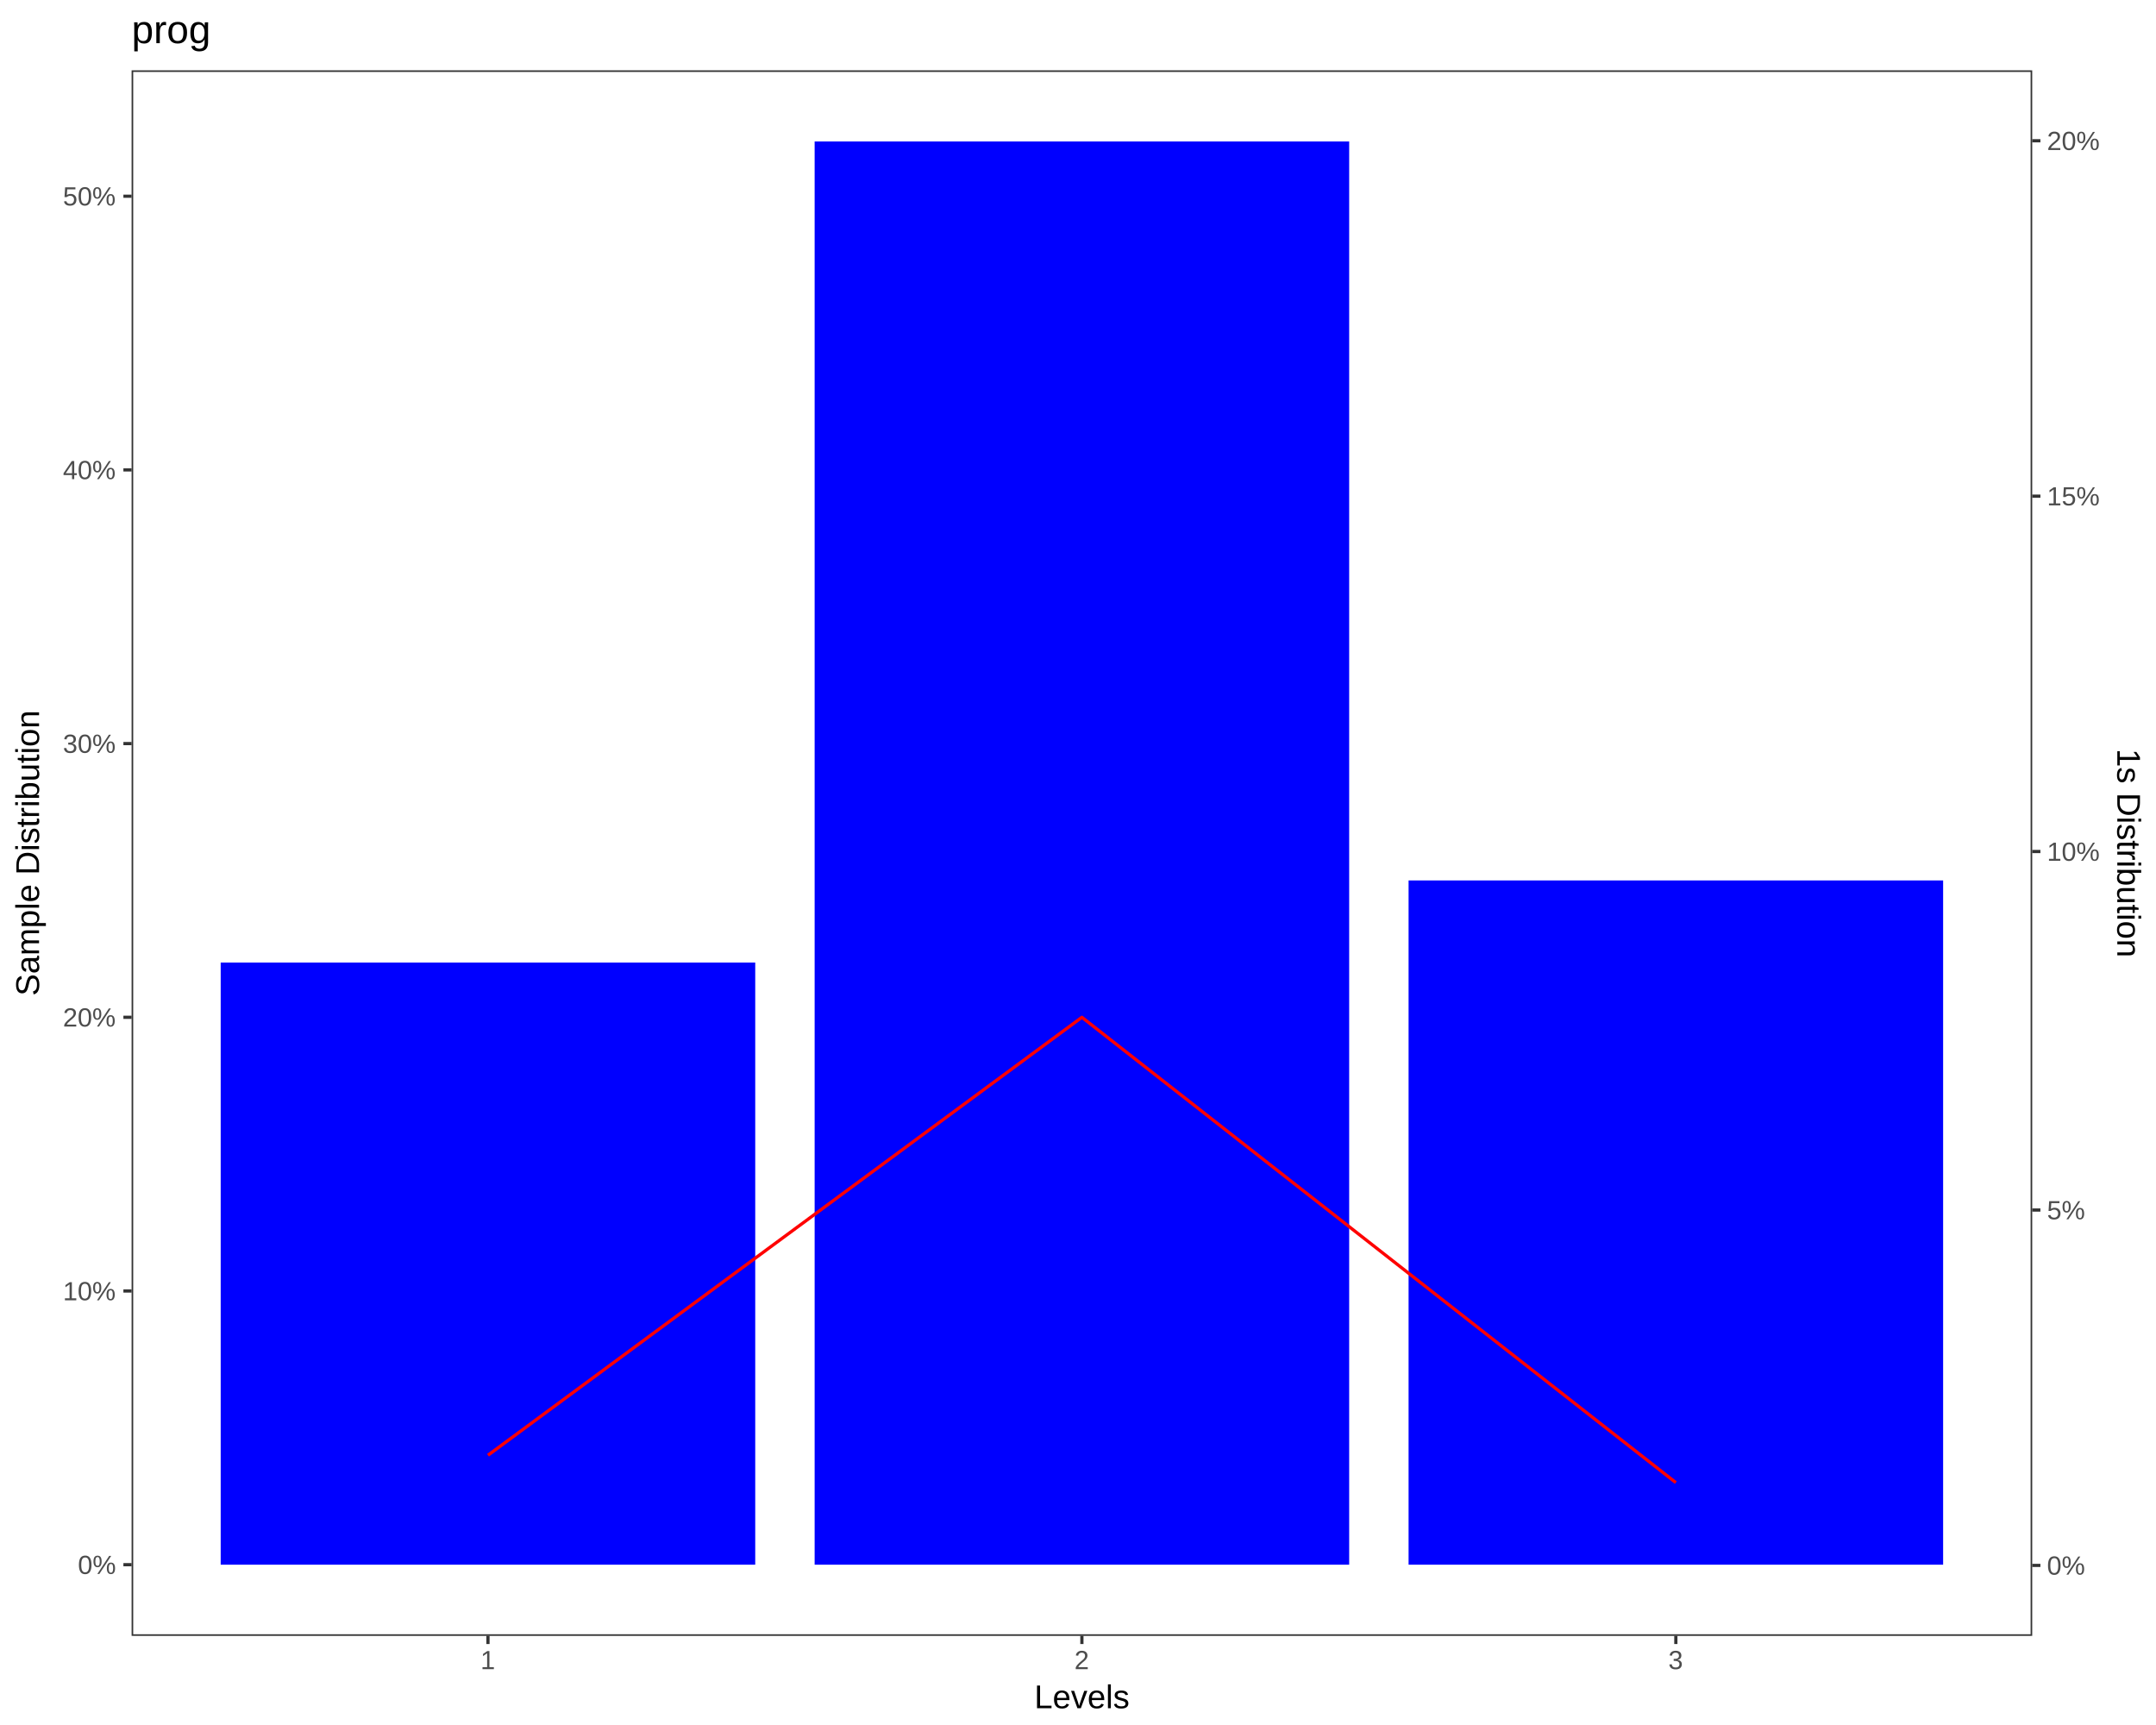
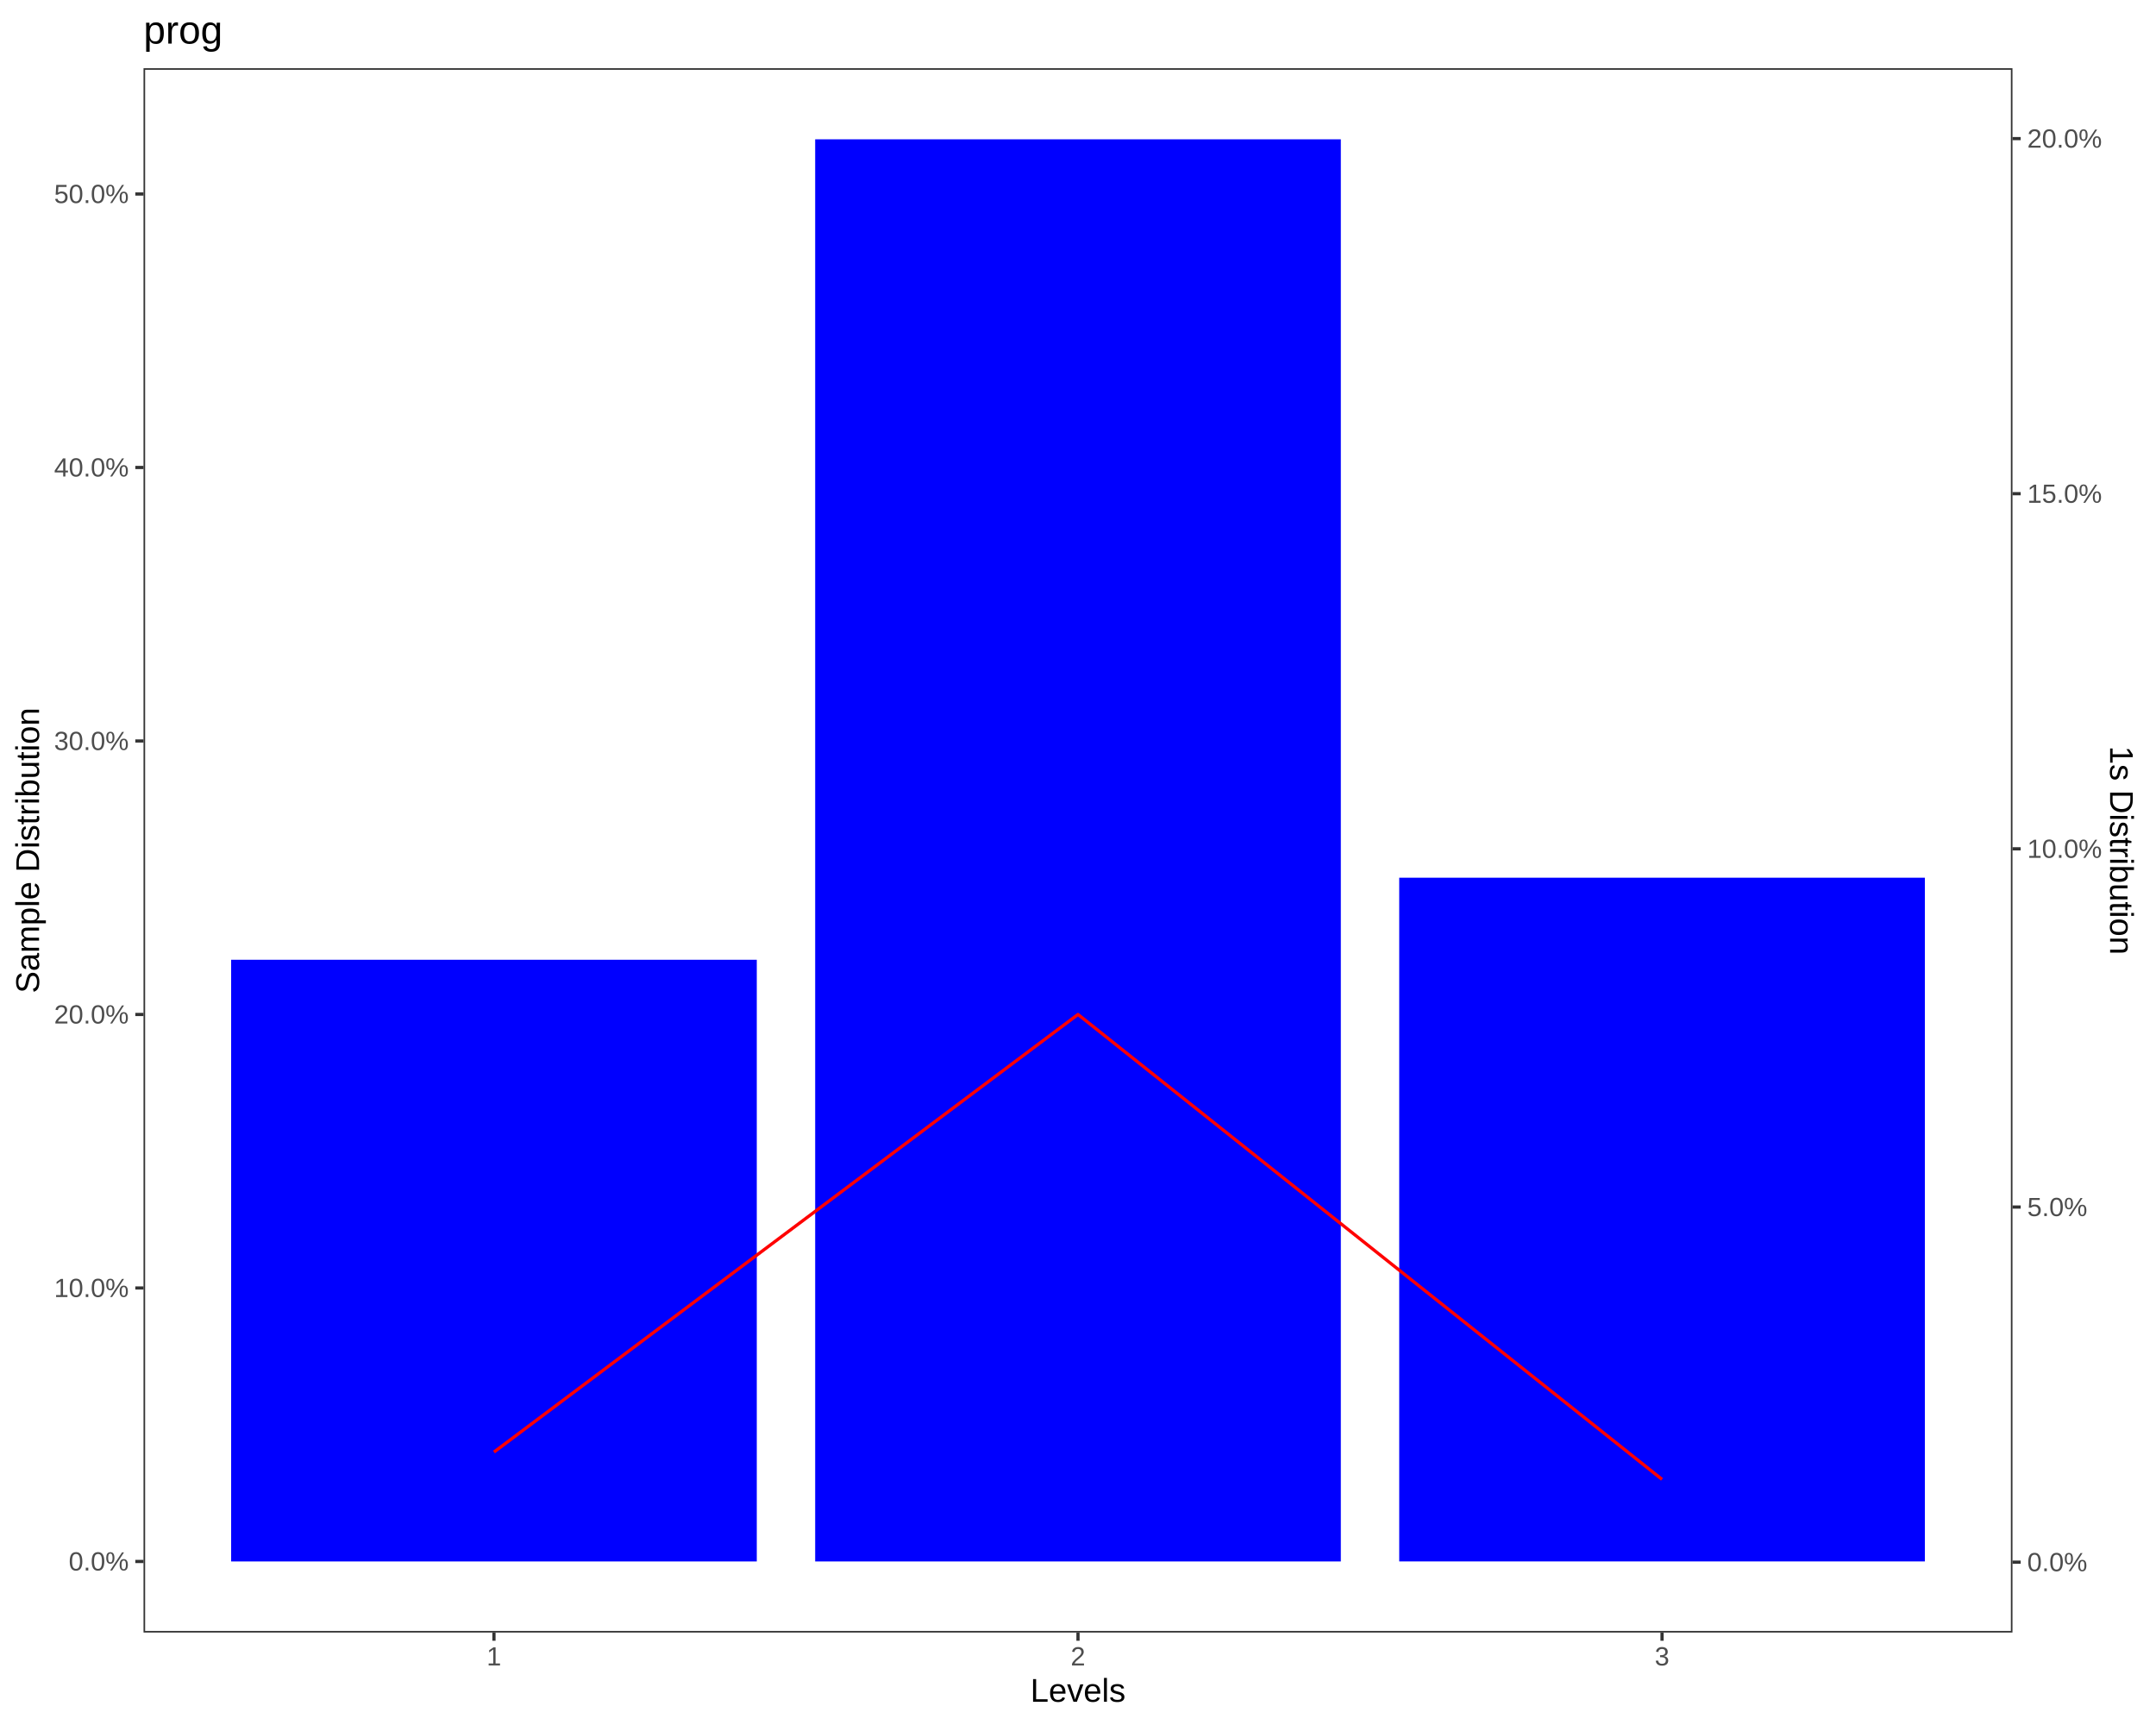
<svg xmlns="http://www.w3.org/2000/svg" viewBox="0 0 720.00 576.00">
  <defs>
    <style type="text/css">
-     line, polyline, path, rect, circle {
+     line, polyline, polygon, path, rect, circle {
      fill: none;
      stroke: #000000;
      stroke-linecap: round;
      stroke-linejoin: round;
      stroke-miterlimit: 10.00;
    }
  </style>
  </defs>
  <rect width="100%" height="100%" style="stroke: none; fill: #FFFFFF;" />
  <rect x="0.00" y="0.00" width="720.00" height="576.00" style="stroke-width: 1.07; stroke: #FFFFFF; fill: #FFFFFF;" />
  <defs>
-     <clipPath id="cpNDMuOTUwNXw2NzguNjU5fDU0Ni4yMzV8MjMuNDc2Nw==">
-       <rect x="43.95" y="23.48" width="634.71" height="522.76" />
+     <clipPath id="cpNDcuOTN8NjcyLjA3fDU0NS4xM3wyMi43Nw==">
+       <rect x="47.93" y="22.77" width="624.14" height="522.36" />
    </clipPath>
  </defs>
-   <rect x="43.95" y="23.48" width="634.71" height="522.76" style="stroke-width: 1.07; stroke: none; fill: #FFFFFF;" clip-path="url(#cpNDMuOTUwNXw2NzguNjU5fDU0Ni4yMzV8MjMuNDc2Nw==)" />
-   <rect x="73.70" y="321.41" width="178.51" height="201.06" style="stroke-width: 1.07; stroke: none; stroke-linecap: butt; fill: #0000FF;" clip-path="url(#cpNDMuOTUwNXw2NzguNjU5fDU0Ni4yMzV8MjMuNDc2Nw==)" />
-   <rect x="272.05" y="47.24" width="178.51" height="475.23" style="stroke-width: 1.07; stroke: none; stroke-linecap: butt; fill: #0000FF;" clip-path="url(#cpNDMuOTUwNXw2NzguNjU5fDU0Ni4yMzV8MjMuNDc2Nw==)" />
-   <rect x="470.40" y="293.99" width="178.51" height="228.48" style="stroke-width: 1.07; stroke: none; stroke-linecap: butt; fill: #0000FF;" clip-path="url(#cpNDMuOTUwNXw2NzguNjU5fDU0Ni4yMzV8MjMuNDc2Nw==)" />
-   <polyline points="162.96,485.92 361.30,339.69 559.65,495.06 " style="stroke-width: 1.07; stroke: #FF0000; stroke-linecap: butt;" clip-path="url(#cpNDMuOTUwNXw2NzguNjU5fDU0Ni4yMzV8MjMuNDc2Nw==)" />
-   <rect x="43.95" y="23.48" width="634.71" height="522.76" style="stroke-width: 1.07; stroke: #333333;" clip-path="url(#cpNDMuOTUwNXw2NzguNjU5fDU0Ni4yMzV8MjMuNDc2Nw==)" />
+   <rect x="47.93" y="22.77" width="624.14" height="522.36" style="stroke-width: 1.07; stroke: none; fill: #FFFFFF;" clip-path="url(#cpNDcuOTN8NjcyLjA3fDU0NS4xM3wyMi43Nw==)" />
+   <rect x="77.19" y="320.48" width="175.54" height="200.91" style="stroke-width: 1.07; stroke: none; stroke-linecap: square; stroke-linejoin: miter; fill: #0000FF;" clip-path="url(#cpNDcuOTN8NjcyLjA3fDU0NS4xM3wyMi43Nw==)" />
+   <rect x="272.23" y="46.52" width="175.54" height="474.87" style="stroke-width: 1.07; stroke: none; stroke-linecap: square; stroke-linejoin: miter; fill: #0000FF;" clip-path="url(#cpNDcuOTN8NjcyLjA3fDU0NS4xM3wyMi43Nw==)" />
+   <rect x="467.27" y="293.08" width="175.54" height="228.30" style="stroke-width: 1.07; stroke: none; stroke-linecap: square; stroke-linejoin: miter; fill: #0000FF;" clip-path="url(#cpNDcuOTN8NjcyLjA3fDU0NS4xM3wyMi43Nw==)" />
+   <polyline points="164.96,484.86 360.00,338.74 555.04,493.99 " style="stroke-width: 1.07; stroke: #FF0000; stroke-linecap: butt;" clip-path="url(#cpNDcuOTN8NjcyLjA3fDU0NS4xM3wyMi43Nw==)" />
+   <rect x="47.93" y="22.77" width="624.14" height="522.36" style="stroke-width: 1.07; stroke: #333333;" clip-path="url(#cpNDcuOTN8NjcyLjA3fDU0NS4xM3wyMi43Nw==)" />
  <defs>
-     <clipPath id="cpMHw3MjB8NTc2fDA=">
+     <clipPath id="cpMC4wMHw3MjAuMDB8NTc2LjAwfDAuMDA=">
      <rect x="0.00" y="0.00" width="720.00" height="576.00" />
    </clipPath>
  </defs>
-   <g clip-path="url(#cpMHw3MjB8NTc2fDA=)">
-     <text x="26.01" y="525.57" style="font-size: 8.80px; fill: #4D4D4D; font-family: Liberation Sans;" textLength="13.01px" lengthAdjust="spacingAndGlyphs">0%</text>
+   <g clip-path="url(#cpMC4wMHw3MjAuMDB8NTc2LjAwfDAuMDA=)">
+     <text x="22.95" y="524.41" style="font-size: 8.80px; fill: #4D4D4D; font-family: Liberation Sans;" textLength="20.05px" lengthAdjust="spacingAndGlyphs">0.0%</text>
  </g>
-   <g clip-path="url(#cpMHw3MjB8NTc2fDA=)">
-     <text x="21.01" y="434.18" style="font-size: 8.80px; fill: #4D4D4D; font-family: Liberation Sans;" textLength="18.01px" lengthAdjust="spacingAndGlyphs">10%</text>
+   <g clip-path="url(#cpMC4wMHw3MjAuMDB8NTc2LjAwfDAuMDA=)">
+     <text x="18.06" y="433.09" style="font-size: 8.80px; fill: #4D4D4D; font-family: Liberation Sans;" textLength="24.94px" lengthAdjust="spacingAndGlyphs">10.0%</text>
  </g>
-   <g clip-path="url(#cpMHw3MjB8NTc2fDA=)">
-     <text x="21.01" y="342.78" style="font-size: 8.80px; fill: #4D4D4D; font-family: Liberation Sans;" textLength="18.01px" lengthAdjust="spacingAndGlyphs">20%</text>
+   <g clip-path="url(#cpMC4wMHw3MjAuMDB8NTc2LjAwfDAuMDA=)">
+     <text x="18.06" y="341.77" style="font-size: 8.80px; fill: #4D4D4D; font-family: Liberation Sans;" textLength="24.94px" lengthAdjust="spacingAndGlyphs">20.0%</text>
  </g>
-   <g clip-path="url(#cpMHw3MjB8NTc2fDA=)">
-     <text x="21.01" y="251.39" style="font-size: 8.80px; fill: #4D4D4D; font-family: Liberation Sans;" textLength="18.01px" lengthAdjust="spacingAndGlyphs">30%</text>
+   <g clip-path="url(#cpMC4wMHw3MjAuMDB8NTc2LjAwfDAuMDA=)">
+     <text x="18.06" y="250.45" style="font-size: 8.80px; fill: #4D4D4D; font-family: Liberation Sans;" textLength="24.94px" lengthAdjust="spacingAndGlyphs">30.0%</text>
  </g>
-   <g clip-path="url(#cpMHw3MjB8NTc2fDA=)">
-     <text x="21.01" y="160.00" style="font-size: 8.80px; fill: #4D4D4D; font-family: Liberation Sans;" textLength="18.01px" lengthAdjust="spacingAndGlyphs">40%</text>
+   <g clip-path="url(#cpMC4wMHw3MjAuMDB8NTc2LjAwfDAuMDA=)">
+     <text x="18.06" y="159.12" style="font-size: 8.80px; fill: #4D4D4D; font-family: Liberation Sans;" textLength="24.94px" lengthAdjust="spacingAndGlyphs">40.0%</text>
  </g>
-   <g clip-path="url(#cpMHw3MjB8NTc2fDA=)">
-     <text x="21.01" y="68.61" style="font-size: 8.80px; fill: #4D4D4D; font-family: Liberation Sans;" textLength="18.01px" lengthAdjust="spacingAndGlyphs">50%</text>
+   <g clip-path="url(#cpMC4wMHw3MjAuMDB8NTc2LjAwfDAuMDA=)">
+     <text x="18.06" y="67.80" style="font-size: 8.80px; fill: #4D4D4D; font-family: Liberation Sans;" textLength="24.94px" lengthAdjust="spacingAndGlyphs">50.0%</text>
  </g>
-   <polyline points="41.21,522.47 43.95,522.47 " style="stroke-width: 1.07; stroke: #333333; stroke-linecap: butt;" clip-path="url(#cpMHw3MjB8NTc2fDA=)" />
-   <polyline points="41.21,431.08 43.95,431.08 " style="stroke-width: 1.07; stroke: #333333; stroke-linecap: butt;" clip-path="url(#cpMHw3MjB8NTc2fDA=)" />
-   <polyline points="41.21,339.69 43.95,339.69 " style="stroke-width: 1.07; stroke: #333333; stroke-linecap: butt;" clip-path="url(#cpMHw3MjB8NTc2fDA=)" />
-   <polyline points="41.21,248.30 43.95,248.30 " style="stroke-width: 1.07; stroke: #333333; stroke-linecap: butt;" clip-path="url(#cpMHw3MjB8NTc2fDA=)" />
-   <polyline points="41.21,156.91 43.95,156.91 " style="stroke-width: 1.07; stroke: #333333; stroke-linecap: butt;" clip-path="url(#cpMHw3MjB8NTc2fDA=)" />
-   <polyline points="41.21,65.52 43.95,65.52 " style="stroke-width: 1.07; stroke: #333333; stroke-linecap: butt;" clip-path="url(#cpMHw3MjB8NTc2fDA=)" />
-   <polyline points="678.66,522.71 681.40,522.71 " style="stroke-width: 1.07; stroke: #333333; stroke-linecap: butt;" clip-path="url(#cpMHw3MjB8NTc2fDA=)" />
-   <polyline points="678.66,404.04 681.40,404.04 " style="stroke-width: 1.07; stroke: #333333; stroke-linecap: butt;" clip-path="url(#cpMHw3MjB8NTc2fDA=)" />
-   <polyline points="678.66,284.33 681.40,284.33 " style="stroke-width: 1.07; stroke: #333333; stroke-linecap: butt;" clip-path="url(#cpMHw3MjB8NTc2fDA=)" />
-   <polyline points="678.66,165.67 681.40,165.67 " style="stroke-width: 1.07; stroke: #333333; stroke-linecap: butt;" clip-path="url(#cpMHw3MjB8NTc2fDA=)" />
-   <polyline points="678.66,47.00 681.40,47.00 " style="stroke-width: 1.07; stroke: #333333; stroke-linecap: butt;" clip-path="url(#cpMHw3MjB8NTc2fDA=)" />
-   <g clip-path="url(#cpMHw3MjB8NTc2fDA=)">
-     <text x="683.59" y="525.80" style="font-size: 8.80px; fill: #4D4D4D; font-family: Liberation Sans;" textLength="13.01px" lengthAdjust="spacingAndGlyphs">0%</text>
+   <polyline points="45.19,521.39 47.93,521.39 " style="stroke-width: 1.07; stroke: #333333; stroke-linecap: butt;" clip-path="url(#cpMC4wMHw3MjAuMDB8NTc2LjAwfDAuMDA=)" />
+   <polyline points="45.19,430.07 47.93,430.07 " style="stroke-width: 1.07; stroke: #333333; stroke-linecap: butt;" clip-path="url(#cpMC4wMHw3MjAuMDB8NTc2LjAwfDAuMDA=)" />
+   <polyline points="45.19,338.74 47.93,338.74 " style="stroke-width: 1.07; stroke: #333333; stroke-linecap: butt;" clip-path="url(#cpMC4wMHw3MjAuMDB8NTc2LjAwfDAuMDA=)" />
+   <polyline points="45.19,247.42 47.93,247.42 " style="stroke-width: 1.07; stroke: #333333; stroke-linecap: butt;" clip-path="url(#cpMC4wMHw3MjAuMDB8NTc2LjAwfDAuMDA=)" />
+   <polyline points="45.19,156.10 47.93,156.10 " style="stroke-width: 1.07; stroke: #333333; stroke-linecap: butt;" clip-path="url(#cpMC4wMHw3MjAuMDB8NTc2LjAwfDAuMDA=)" />
+   <polyline points="45.19,64.78 47.93,64.78 " style="stroke-width: 1.07; stroke: #333333; stroke-linecap: butt;" clip-path="url(#cpMC4wMHw3MjAuMDB8NTc2LjAwfDAuMDA=)" />
+   <polyline points="672.07,521.62 674.81,521.62 " style="stroke-width: 1.07; stroke: #333333; stroke-linecap: butt;" clip-path="url(#cpMC4wMHw3MjAuMDB8NTc2LjAwfDAuMDA=)" />
+   <polyline points="672.07,403.05 674.81,403.05 " style="stroke-width: 1.07; stroke: #333333; stroke-linecap: butt;" clip-path="url(#cpMC4wMHw3MjAuMDB8NTc2LjAwfDAuMDA=)" />
+   <polyline points="672.07,283.43 674.81,283.43 " style="stroke-width: 1.07; stroke: #333333; stroke-linecap: butt;" clip-path="url(#cpMC4wMHw3MjAuMDB8NTc2LjAwfDAuMDA=)" />
+   <polyline points="672.07,164.85 674.81,164.85 " style="stroke-width: 1.07; stroke: #333333; stroke-linecap: butt;" clip-path="url(#cpMC4wMHw3MjAuMDB8NTc2LjAwfDAuMDA=)" />
+   <polyline points="672.07,46.28 674.81,46.28 " style="stroke-width: 1.07; stroke: #333333; stroke-linecap: butt;" clip-path="url(#cpMC4wMHw3MjAuMDB8NTc2LjAwfDAuMDA=)" />
+   <g clip-path="url(#cpMC4wMHw3MjAuMDB8NTc2LjAwfDAuMDA=)">
+     <text x="677.00" y="524.65" style="font-size: 8.80px; fill: #4D4D4D; font-family: Liberation Sans;" textLength="20.05px" lengthAdjust="spacingAndGlyphs">0.0%</text>
  </g>
-   <g clip-path="url(#cpMHw3MjB8NTc2fDA=)">
-     <text x="683.59" y="407.14" style="font-size: 8.80px; fill: #4D4D4D; font-family: Liberation Sans;" textLength="13.01px" lengthAdjust="spacingAndGlyphs">5%</text>
+   <g clip-path="url(#cpMC4wMHw3MjAuMDB8NTc2LjAwfDAuMDA=)">
+     <text x="677.00" y="406.07" style="font-size: 8.80px; fill: #4D4D4D; font-family: Liberation Sans;" textLength="20.05px" lengthAdjust="spacingAndGlyphs">5.0%</text>
  </g>
-   <g clip-path="url(#cpMHw3MjB8NTc2fDA=)">
-     <text x="683.59" y="287.43" style="font-size: 8.80px; fill: #4D4D4D; font-family: Liberation Sans;" textLength="18.01px" lengthAdjust="spacingAndGlyphs">10%</text>
+   <g clip-path="url(#cpMC4wMHw3MjAuMDB8NTc2LjAwfDAuMDA=)">
+     <text x="677.00" y="286.45" style="font-size: 8.80px; fill: #4D4D4D; font-family: Liberation Sans;" textLength="24.94px" lengthAdjust="spacingAndGlyphs">10.0%</text>
  </g>
-   <g clip-path="url(#cpMHw3MjB8NTc2fDA=)">
-     <text x="683.59" y="168.76" style="font-size: 8.80px; fill: #4D4D4D; font-family: Liberation Sans;" textLength="18.01px" lengthAdjust="spacingAndGlyphs">15%</text>
+   <g clip-path="url(#cpMC4wMHw3MjAuMDB8NTc2LjAwfDAuMDA=)">
+     <text x="677.00" y="167.88" style="font-size: 8.80px; fill: #4D4D4D; font-family: Liberation Sans;" textLength="24.94px" lengthAdjust="spacingAndGlyphs">15.0%</text>
  </g>
-   <g clip-path="url(#cpMHw3MjB8NTc2fDA=)">
-     <text x="683.59" y="50.09" style="font-size: 8.80px; fill: #4D4D4D; font-family: Liberation Sans;" textLength="18.01px" lengthAdjust="spacingAndGlyphs">20%</text>
+   <g clip-path="url(#cpMC4wMHw3MjAuMDB8NTc2LjAwfDAuMDA=)">
+     <text x="677.00" y="49.30" style="font-size: 8.80px; fill: #4D4D4D; font-family: Liberation Sans;" textLength="24.94px" lengthAdjust="spacingAndGlyphs">20.0%</text>
  </g>
-   <polyline points="162.96,548.97 162.96,546.23 " style="stroke-width: 1.07; stroke: #333333; stroke-linecap: butt;" clip-path="url(#cpMHw3MjB8NTc2fDA=)" />
-   <polyline points="361.30,548.97 361.30,546.23 " style="stroke-width: 1.07; stroke: #333333; stroke-linecap: butt;" clip-path="url(#cpMHw3MjB8NTc2fDA=)" />
-   <polyline points="559.65,548.97 559.65,546.23 " style="stroke-width: 1.07; stroke: #333333; stroke-linecap: butt;" clip-path="url(#cpMHw3MjB8NTc2fDA=)" />
-   <g clip-path="url(#cpMHw3MjB8NTc2fDA=)">
-     <text x="160.46" y="557.35" style="font-size: 8.80px; fill: #4D4D4D; font-family: Liberation Sans;" textLength="5.01px" lengthAdjust="spacingAndGlyphs">1</text>
+   <polyline points="164.96,547.87 164.96,545.13 " style="stroke-width: 1.07; stroke: #333333; stroke-linecap: butt;" clip-path="url(#cpMC4wMHw3MjAuMDB8NTc2LjAwfDAuMDA=)" />
+   <polyline points="360.00,547.87 360.00,545.13 " style="stroke-width: 1.07; stroke: #333333; stroke-linecap: butt;" clip-path="url(#cpMC4wMHw3MjAuMDB8NTc2LjAwfDAuMDA=)" />
+   <polyline points="555.04,547.87 555.04,545.13 " style="stroke-width: 1.07; stroke: #333333; stroke-linecap: butt;" clip-path="url(#cpMC4wMHw3MjAuMDB8NTc2LjAwfDAuMDA=)" />
+   <g clip-path="url(#cpMC4wMHw3MjAuMDB8NTc2LjAwfDAuMDA=)">
+     <text x="162.51" y="556.11" style="font-size: 8.80px; fill: #4D4D4D; font-family: Liberation Sans;" textLength="4.89px" lengthAdjust="spacingAndGlyphs">1</text>
  </g>
-   <g clip-path="url(#cpMHw3MjB8NTc2fDA=)">
-     <text x="358.80" y="557.35" style="font-size: 8.80px; fill: #4D4D4D; font-family: Liberation Sans;" textLength="5.01px" lengthAdjust="spacingAndGlyphs">2</text>
+   <g clip-path="url(#cpMC4wMHw3MjAuMDB8NTc2LjAwfDAuMDA=)">
+     <text x="357.55" y="556.11" style="font-size: 8.80px; fill: #4D4D4D; font-family: Liberation Sans;" textLength="4.89px" lengthAdjust="spacingAndGlyphs">2</text>
  </g>
-   <g clip-path="url(#cpMHw3MjB8NTc2fDA=)">
-     <text x="557.15" y="557.35" style="font-size: 8.80px; fill: #4D4D4D; font-family: Liberation Sans;" textLength="5.01px" lengthAdjust="spacingAndGlyphs">3</text>
+   <g clip-path="url(#cpMC4wMHw3MjAuMDB8NTc2LjAwfDAuMDA=)">
+     <text x="552.60" y="556.11" style="font-size: 8.80px; fill: #4D4D4D; font-family: Liberation Sans;" textLength="4.89px" lengthAdjust="spacingAndGlyphs">3</text>
  </g>
-   <g clip-path="url(#cpMHw3MjB8NTc2fDA=)">
-     <text x="345.41" y="570.40" style="font-size: 11.00px; font-family: Liberation Sans;" textLength="31.80px" lengthAdjust="spacingAndGlyphs">Levels</text>
+   <g clip-path="url(#cpMC4wMHw3MjAuMDB8NTc2LjAwfDAuMDA=)">
+     <text x="344.09" y="568.24" style="font-size: 11.00px; font-family: Liberation Sans;" textLength="31.81px" lengthAdjust="spacingAndGlyphs">Levels</text>
  </g>
-   <g clip-path="url(#cpMHw3MjB8NTc2fDA=)">
-     <text transform="translate(13.04,332.54) rotate(-90)" style="font-size: 11.00px; font-family: Liberation Sans;" textLength="95.37px" lengthAdjust="spacingAndGlyphs">Sample Distribution</text>
+   <g clip-path="url(#cpMC4wMHw3MjAuMDB8NTc2LjAwfDAuMDA=)">
+     <text transform="translate(13.04,331.65) rotate(-90)" style="font-size: 11.00px; font-family: Liberation Sans;" textLength="95.41px" lengthAdjust="spacingAndGlyphs">Sample Distribution</text>
  </g>
-   <g clip-path="url(#cpMHw3MjB8NTc2fDA=)">
-     <text transform="translate(707.08,250.01) rotate(-270)" style="font-size: 11.00px; font-family: Liberation Sans;" textLength="69.70px" lengthAdjust="spacingAndGlyphs">1s Distribution</text>
+   <g clip-path="url(#cpMC4wMHw3MjAuMDB8NTc2LjAwfDAuMDA=)">
+     <text transform="translate(704.68,249.09) rotate(90)" style="font-size: 11.00px; font-family: Liberation Sans;" textLength="69.72px" lengthAdjust="spacingAndGlyphs">1s Distribution</text>
  </g>
-   <g clip-path="url(#cpMHw3MjB8NTc2fDA=)">
-     <text x="43.95" y="14.42" style="font-size: 13.20px; font-family: Liberation Sans;" textLength="26.02px" lengthAdjust="spacingAndGlyphs">prog</text>
+   <g clip-path="url(#cpMC4wMHw3MjAuMDB8NTc2LjAwfDAuMDA=)">
+     <text x="47.93" y="14.56" style="font-size: 13.20px; font-family: Liberation Sans;" textLength="26.38px" lengthAdjust="spacingAndGlyphs">prog</text>
  </g>
</svg>
